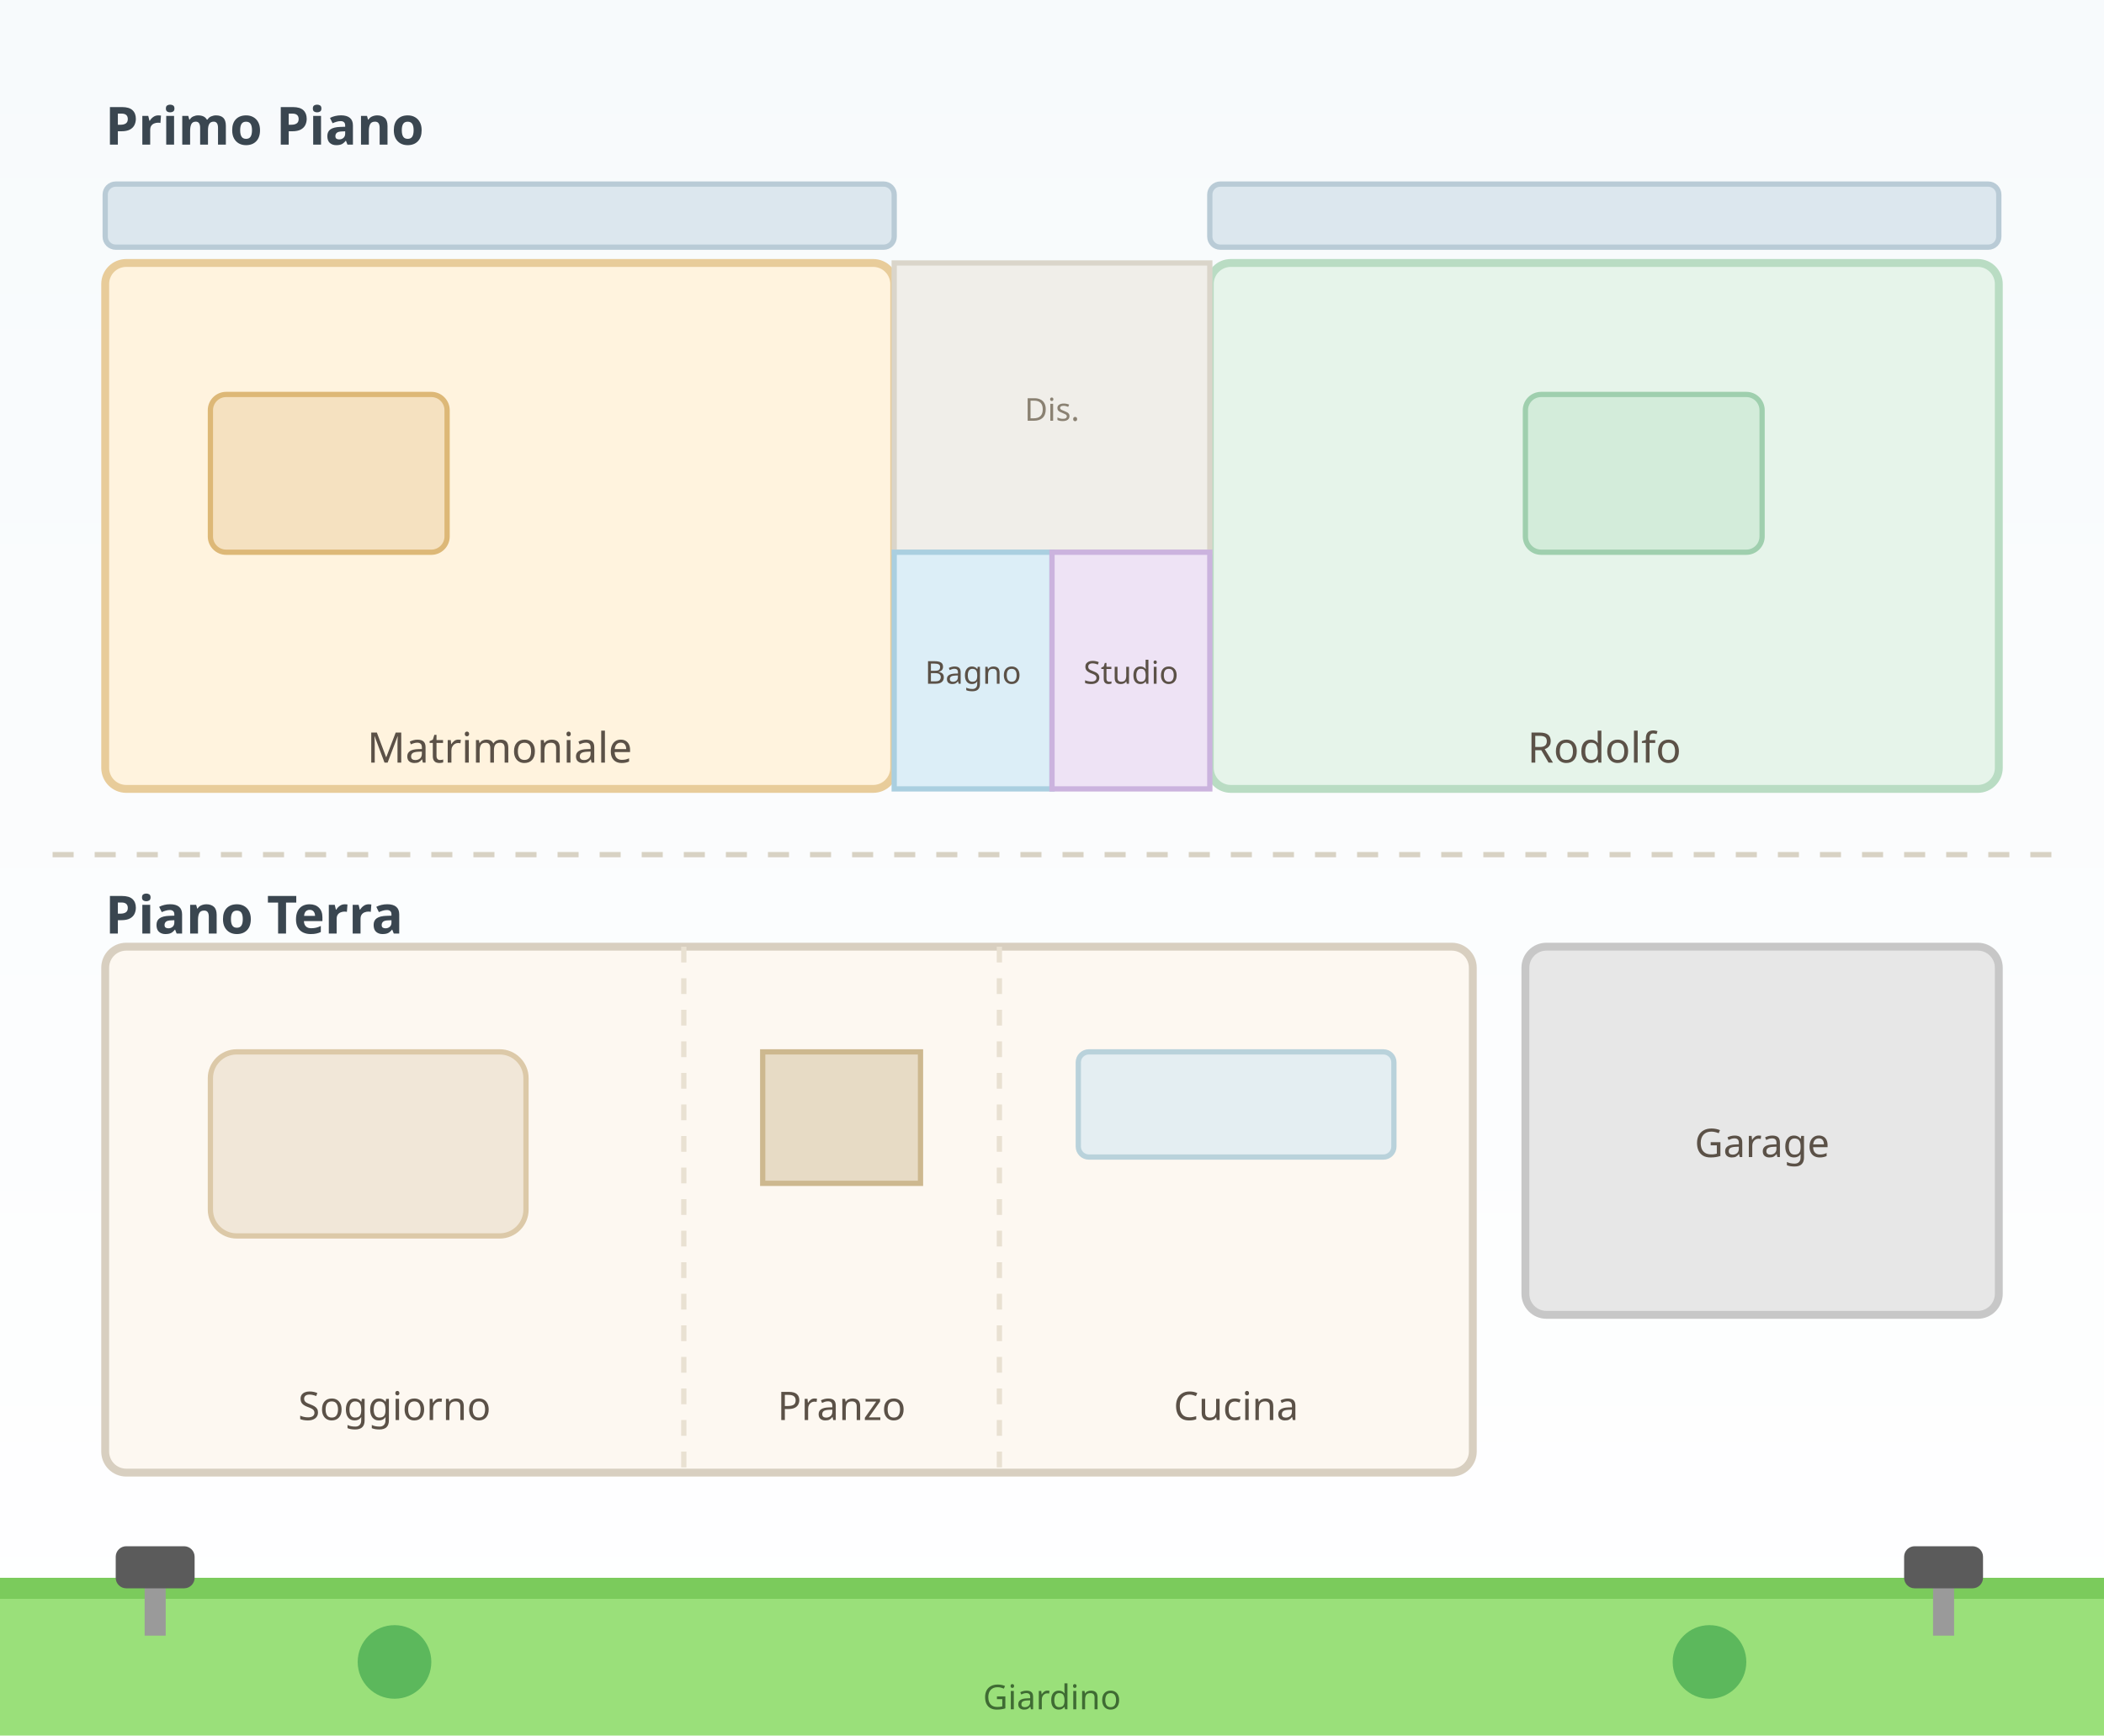
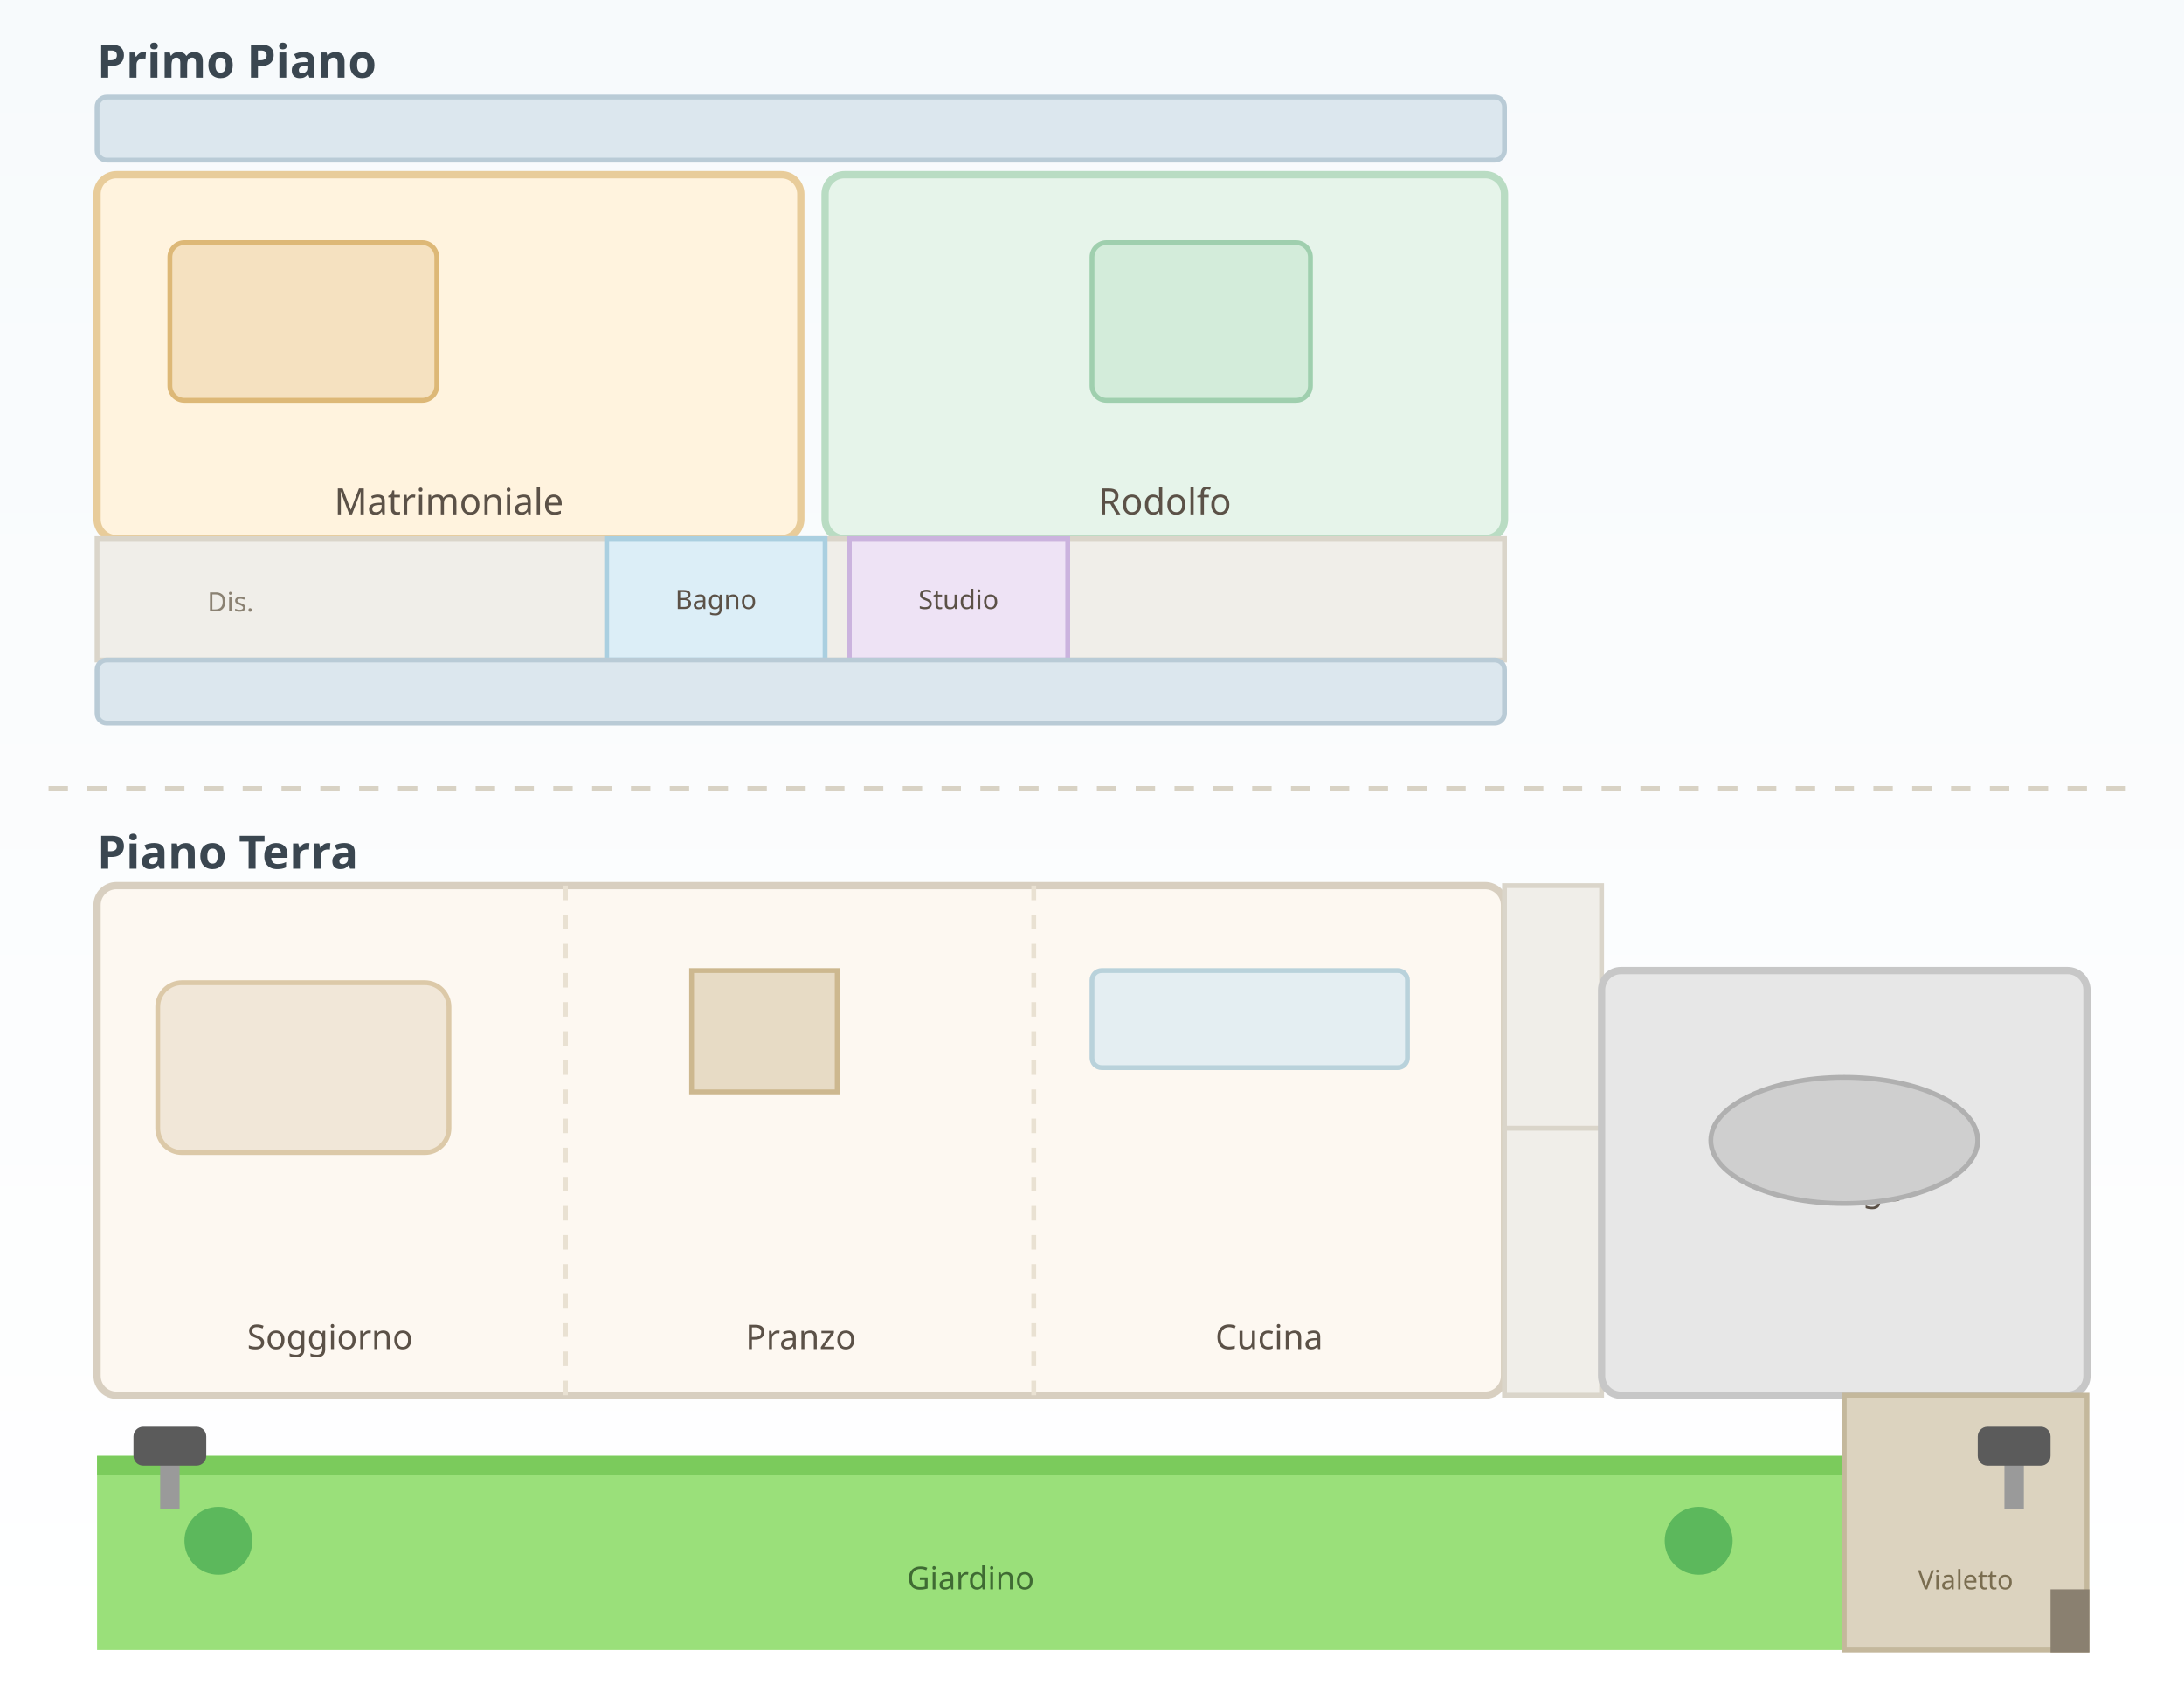
- <svg xmlns="http://www.w3.org/2000/svg" viewBox="0 0 800 660" width="800" height="660">
+ <svg xmlns="http://www.w3.org/2000/svg" viewBox="0 0 900 700" width="900" height="700">
  <defs>
    <linearGradient id="bg" x1="0" y1="0" x2="0" y2="1">
      <stop offset="0%" stop-color="#F7FAFC" />
      <stop offset="100%" stop-color="#FFFFFF" />
    </linearGradient>
  </defs>
-   <rect x="0" y="0" width="800" height="660" fill="url(#bg)" />
-   <text x="40" y="55" font-family="Verdana, sans-serif" font-size="20" font-weight="bold" fill="#3A4650">Primo Piano</text>
-   <rect x="40" y="70" width="300" height="24" rx="4" fill="#DCE7EE" stroke="#B9CBD6" stroke-width="2" />
-   <rect x="460" y="70" width="300" height="24" rx="4" fill="#DCE7EE" stroke="#B9CBD6" stroke-width="2" />
-   <rect x="40" y="100" width="300" height="200" rx="8" fill="#FFF3DE" stroke="#E8CC9A" stroke-width="3" />
-   <text x="190" y="290" font-family="Verdana, sans-serif" font-size="16" fill="#5B5147" text-anchor="middle">Matrimoniale</text>
-   <rect x="80" y="150" width="90" height="60" rx="6" fill="#F5E1C0" stroke="#DDB877" stroke-width="2" />
-   <rect x="460" y="100" width="300" height="200" rx="8" fill="#E6F4EA" stroke="#B9DCC3" stroke-width="3" />
-   <text x="610" y="290" font-family="Verdana, sans-serif" font-size="16" fill="#5B5147" text-anchor="middle">Rodolfo</text>
-   <rect x="580" y="150" width="90" height="60" rx="6" fill="#D3ECDA" stroke="#9FCFAE" stroke-width="2" />
-   <rect x="340" y="100" width="120" height="110" fill="#F0EEE9" stroke="#DAD5CA" stroke-width="2" />
-   <text x="400" y="160" font-family="Verdana, sans-serif" font-size="12" fill="#8A8172" text-anchor="middle">Dis.</text>
-   <rect x="340" y="210" width="60" height="90" fill="#DCEEF7" stroke="#AACFE0" stroke-width="2" />
-   <text x="370" y="260" font-family="Verdana, sans-serif" font-size="12" fill="#5B5147" text-anchor="middle">Bagno</text>
-   <rect x="400" y="210" width="60" height="90" fill="#EEE3F5" stroke="#CBB3DE" stroke-width="2" />
-   <text x="430" y="260" font-family="Verdana, sans-serif" font-size="12" fill="#5B5147" text-anchor="middle">Studio</text>
-   <line x1="20" y1="325" x2="780" y2="325" stroke="#D8D2C4" stroke-width="2" stroke-dasharray="8 8" />
-   <text x="40" y="355" font-family="Verdana, sans-serif" font-size="20" font-weight="bold" fill="#3A4650">Piano Terra</text>
-   <rect x="40" y="360" width="520" height="200" rx="8" fill="#FDF8F1" stroke="#D8CFC0" stroke-width="3" />
-   <line x1="260" y1="360" x2="260" y2="560" stroke="#E9E1D2" stroke-width="2" stroke-dasharray="6 6" />
-   <line x1="380" y1="360" x2="380" y2="560" stroke="#E9E1D2" stroke-width="2" stroke-dasharray="6 6" />
-   <text x="150" y="540" font-family="Verdana, sans-serif" font-size="15" fill="#5B5147" text-anchor="middle">Soggiorno</text>
-   <text x="320" y="540" font-family="Verdana, sans-serif" font-size="15" fill="#5B5147" text-anchor="middle">Pranzo</text>
-   <text x="470" y="540" font-family="Verdana, sans-serif" font-size="15" fill="#5B5147" text-anchor="middle">Cucina</text>
-   <rect x="80" y="400" width="120" height="70" rx="10" fill="#F1E7D8" stroke="#DCC9A8" stroke-width="2" />
-   <rect x="290" y="400" width="60" height="50" fill="#E7DBC5" stroke="#CDB88F" stroke-width="2" />
-   <rect x="410" y="400" width="120" height="40" rx="4" fill="#E4EEF2" stroke="#B9D2DB" stroke-width="2" />
-   <rect x="580" y="360" width="180" height="140" rx="8" fill="#E7E7E7" stroke="#C7C7C7" stroke-width="3" />
-   <text x="670" y="440" font-family="Verdana, sans-serif" font-size="15" fill="#5B5147" text-anchor="middle">Garage</text>
-   <rect x="0" y="600" width="800" height="60" fill="#9AE07A" />
-   <rect x="0" y="600" width="800" height="8" fill="#7BCB5C" />
-   <circle cx="150" cy="632" r="14" fill="#5CB85C" />
-   <circle cx="650" cy="632" r="14" fill="#5CB85C" />
-   <text x="400" y="650" font-family="Verdana, sans-serif" font-size="13" fill="#3F6B33" text-anchor="middle">Giardino</text>
+   <rect x="0" y="0" width="900" height="700" fill="url(#bg)" />
+   <text x="40" y="32" font-family="Verdana, sans-serif" font-size="19" font-weight="bold" fill="#3A4650">Primo Piano</text>
+   <rect x="40" y="40" width="580" height="26" rx="4" fill="#DCE7EE" stroke="#B9CBD6" stroke-width="2" />
+   <rect x="40" y="72" width="290" height="150" rx="8" fill="#FFF3DE" stroke="#E8CC9A" stroke-width="3" />
+   <text x="185" y="212" font-family="Verdana, sans-serif" font-size="15" fill="#5B5147" text-anchor="middle">Matrimoniale</text>
+   <rect x="70" y="100" width="110" height="65" rx="6" fill="#F5E1C0" stroke="#DDB877" stroke-width="2" />
+   <rect x="340" y="72" width="280" height="150" rx="8" fill="#E6F4EA" stroke="#B9DCC3" stroke-width="3" />
+   <text x="480" y="212" font-family="Verdana, sans-serif" font-size="15" fill="#5B5147" text-anchor="middle">Rodolfo</text>
+   <rect x="450" y="100" width="90" height="65" rx="6" fill="#D3ECDA" stroke="#9FCFAE" stroke-width="2" />
+   <rect x="40" y="222" width="580" height="50" fill="#F0EEE9" stroke="#DAD5CA" stroke-width="2" />
+   <text x="95" y="252" font-family="Verdana, sans-serif" font-size="11" fill="#8A8172" text-anchor="middle">Dis.</text>
+   <rect x="250" y="222" width="90" height="50" fill="#DCEEF7" stroke="#AACFE0" stroke-width="2" />
+   <text x="295" y="251" font-family="Verdana, sans-serif" font-size="11" fill="#5B5147" text-anchor="middle">Bagno</text>
+   <rect x="350" y="222" width="90" height="50" fill="#EEE3F5" stroke="#CBB3DE" stroke-width="2" />
+   <text x="395" y="251" font-family="Verdana, sans-serif" font-size="11" fill="#5B5147" text-anchor="middle">Studio</text>
+   <rect x="40" y="272" width="580" height="26" rx="4" fill="#DCE7EE" stroke="#B9CBD6" stroke-width="2" />
+   <line x1="20" y1="325" x2="880" y2="325" stroke="#D8D2C4" stroke-width="2" stroke-dasharray="8 8" />
+   <text x="40" y="358" font-family="Verdana, sans-serif" font-size="19" font-weight="bold" fill="#3A4650">Piano Terra</text>
+   <rect x="40" y="365" width="580" height="210" rx="8" fill="#FDF8F1" stroke="#D8CFC0" stroke-width="3" />
+   <line x1="233" y1="365" x2="233" y2="575" stroke="#E9E1D2" stroke-width="2" stroke-dasharray="6 6" />
+   <line x1="426" y1="365" x2="426" y2="575" stroke="#E9E1D2" stroke-width="2" stroke-dasharray="6 6" />
+   <text x="136" y="556" font-family="Verdana, sans-serif" font-size="14" fill="#5B5147" text-anchor="middle">Soggiorno</text>
+   <text x="330" y="556" font-family="Verdana, sans-serif" font-size="14" fill="#5B5147" text-anchor="middle">Pranzo</text>
+   <text x="523" y="556" font-family="Verdana, sans-serif" font-size="14" fill="#5B5147" text-anchor="middle">Cucina</text>
+   <rect x="65" y="405" width="120" height="70" rx="10" fill="#F1E7D8" stroke="#DCC9A8" stroke-width="2" />
+   <rect x="285" y="400" width="60" height="50" fill="#E7DBC5" stroke="#CDB88F" stroke-width="2" />
+   <rect x="450" y="400" width="130" height="40" rx="4" fill="#E4EEF2" stroke="#B9D2DB" stroke-width="2" />
+   <rect x="620" y="365" width="40" height="100" fill="#F0EEE9" stroke="#DAD5CA" stroke-width="2" />
+   <rect x="620" y="465" width="40" height="110" fill="#F0EEE9" stroke="#DAD5CA" stroke-width="2" />
+   <rect x="660" y="400" width="200" height="175" rx="8" fill="#E7E7E7" stroke="#C7C7C7" stroke-width="3" />
+   <text x="760" y="495" font-family="Verdana, sans-serif" font-size="14" fill="#5B5147" text-anchor="middle">Garage</text>
+   <ellipse cx="760" cy="470" rx="55" ry="26" fill="#CFCFCF" stroke="#B0B0B0" stroke-width="2" />
+   <rect x="40" y="600" width="820" height="80" fill="#9AE07A" />
+   <rect x="40" y="600" width="820" height="8" fill="#7BCB5C" />
+   <rect x="760" y="575" width="100" height="105" fill="#DCD3BF" stroke="#C4B89C" stroke-width="2" />
+   <circle cx="90" cy="635" r="14" fill="#5CB85C" />
+   <circle cx="700" cy="635" r="14" fill="#5CB85C" />
+   <text x="400" y="655" font-family="Verdana, sans-serif" font-size="13" fill="#3F6B33" text-anchor="middle">Giardino</text>
+   <text x="810" y="655" font-family="Verdana, sans-serif" font-size="11" fill="#7A6D50" text-anchor="middle">Vialetto</text>
+   <rect x="845" y="655" width="16" height="26" fill="#8A8070" />
  <g>
-     <rect x="55" y="600" width="8" height="22" fill="#9A9A9A" />
-     <rect x="44" y="588" width="30" height="16" rx="4" fill="#5B5B5B" />
+     <rect x="66" y="600" width="8" height="22" fill="#9A9A9A" />
+     <rect x="55" y="588" width="30" height="16" rx="4" fill="#5B5B5B" />
  </g>
  <g>
-     <rect x="735" y="600" width="8" height="22" fill="#9A9A9A" />
-     <rect x="724" y="588" width="30" height="16" rx="4" fill="#5B5B5B" />
+     <rect x="826" y="600" width="8" height="22" fill="#9A9A9A" />
+     <rect x="815" y="588" width="30" height="16" rx="4" fill="#5B5B5B" />
  </g>
</svg>
